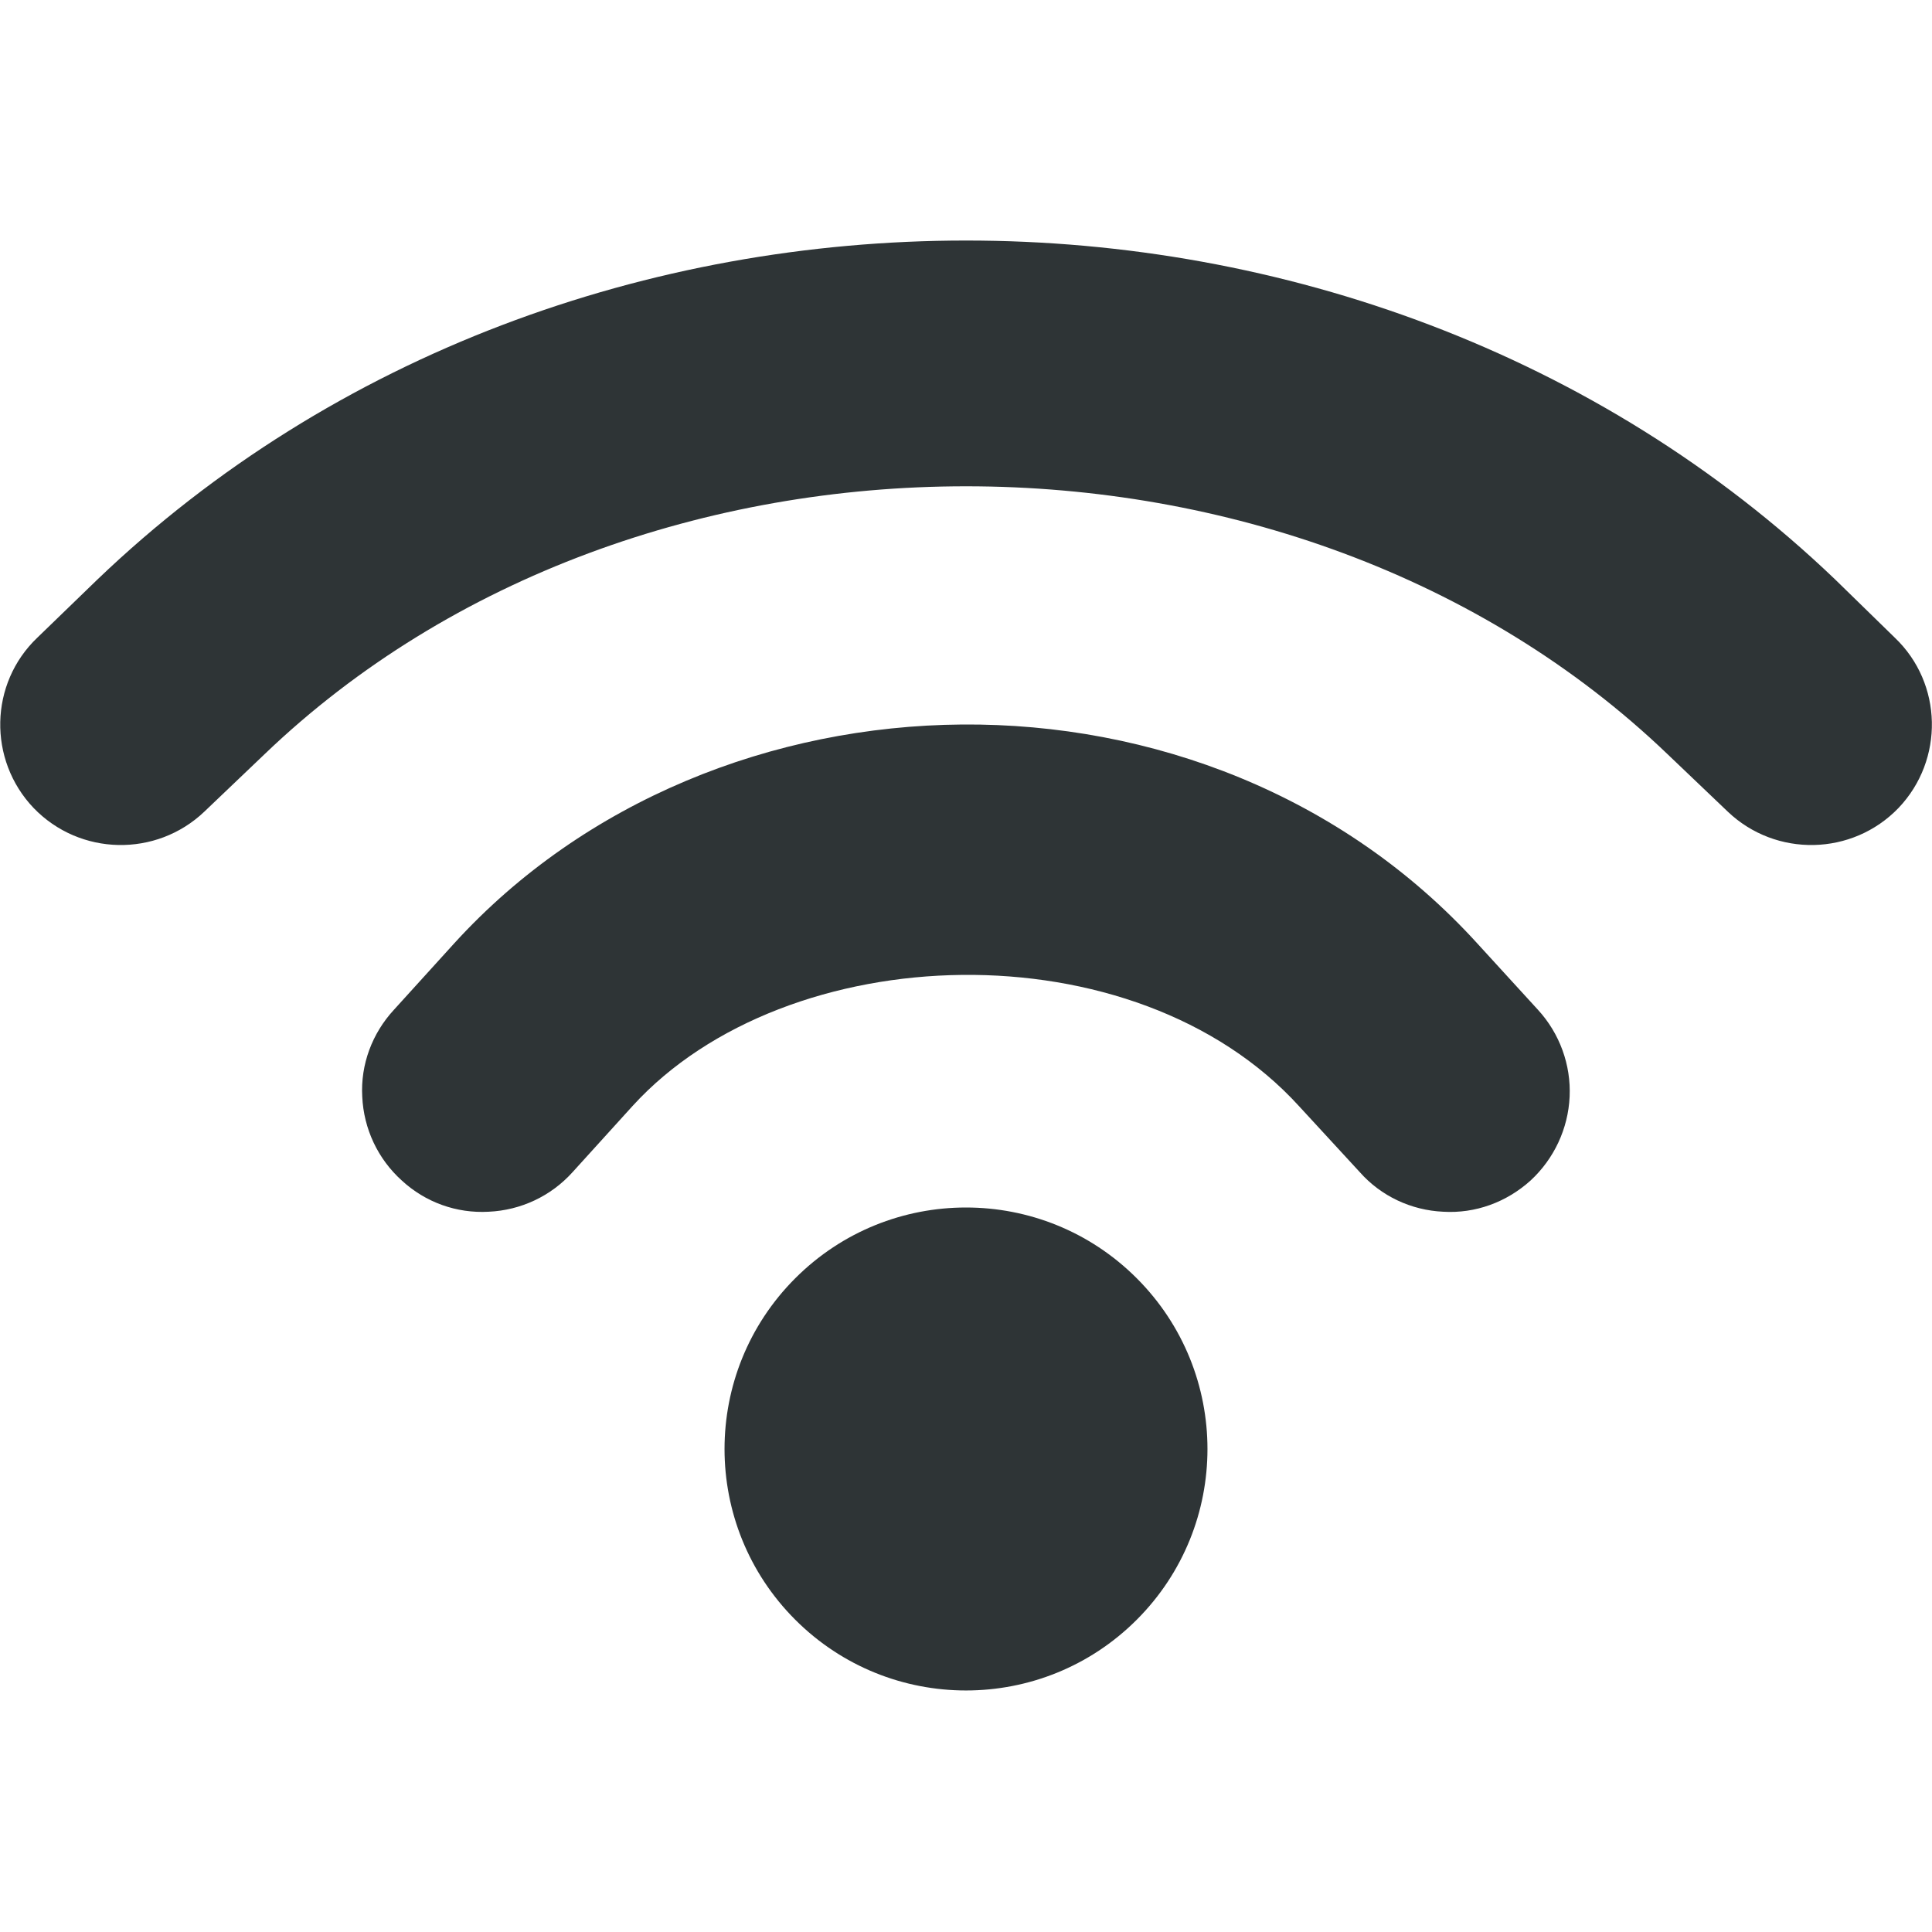
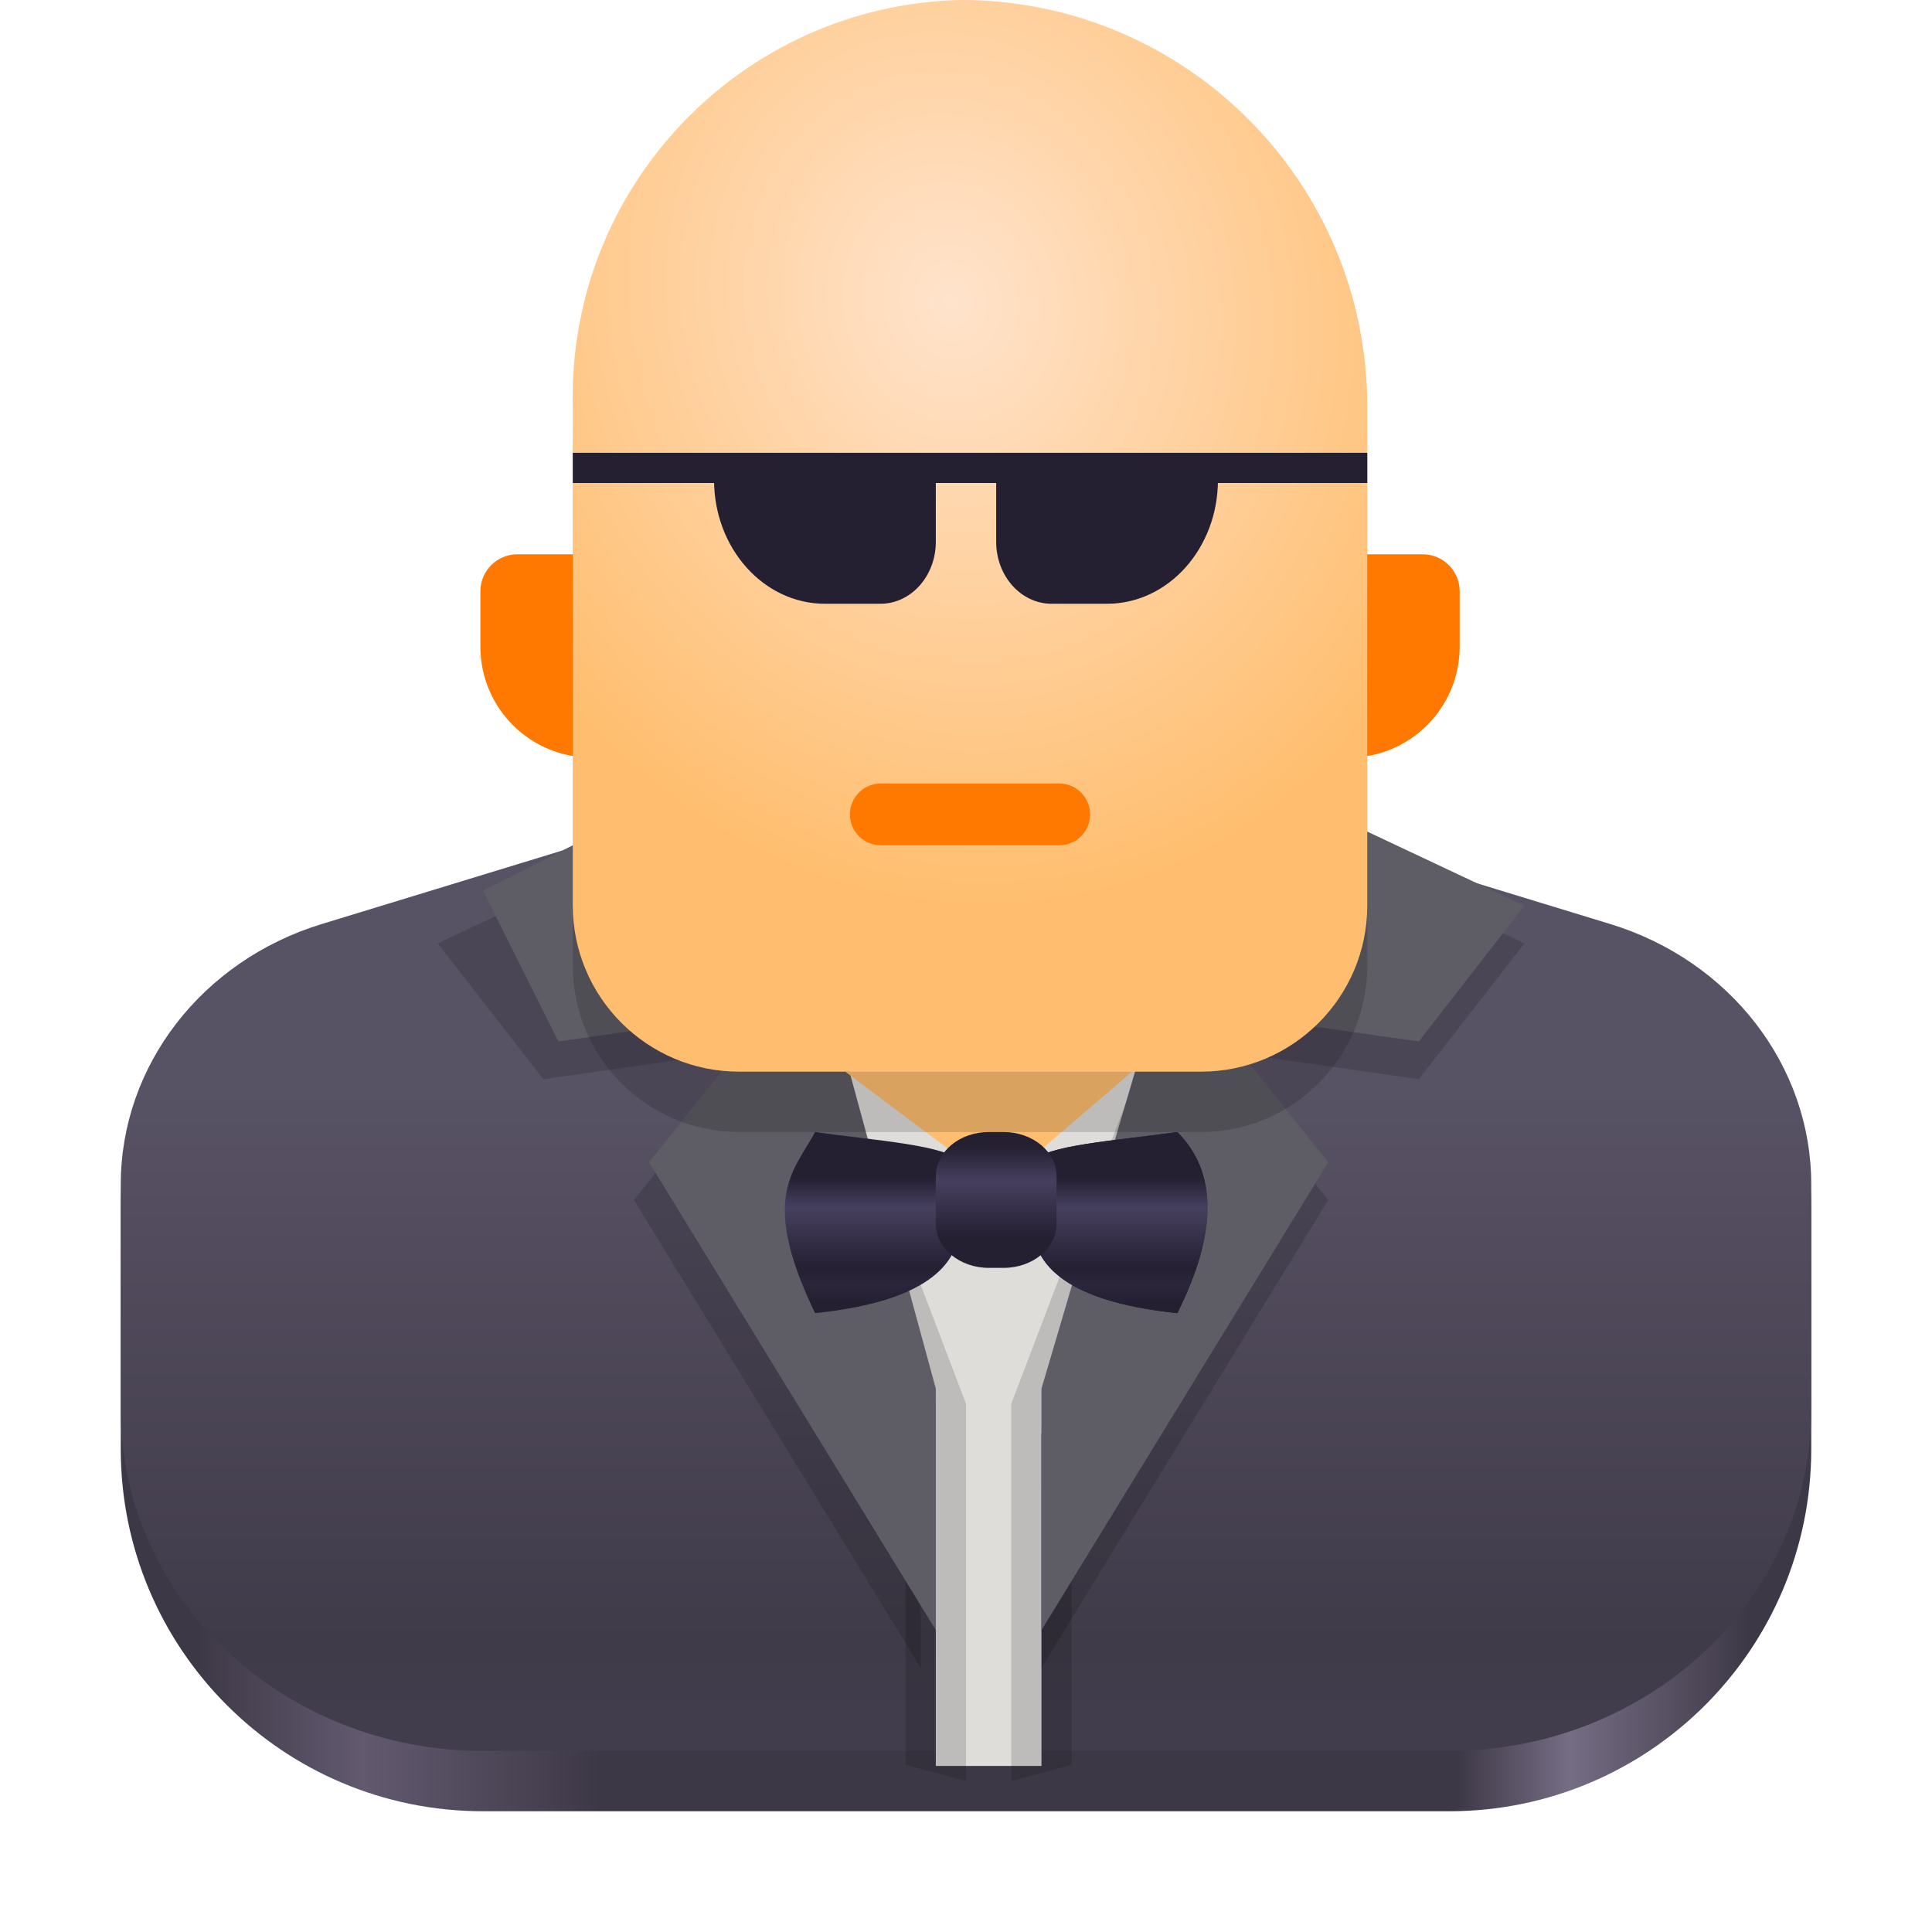
- <svg xmlns="http://www.w3.org/2000/svg" height="16px" viewBox="0 0 16 16" width="16px">
-   <path d="m 8 1.992 c -2.617 0 -5.238 0.934 -7.195 2.809 l -0.496 0.48 c -0.398 0.379 -0.41 1.012 -0.031 1.41 c 0.383 0.398 1.016 0.41 1.414 0.031 l 0.5 -0.477 c 3.086 -2.957 8.531 -2.957 11.617 0 l 0.5 0.477 c 0.398 0.379 1.031 0.367 1.414 -0.031 c 0.379 -0.398 0.367 -1.031 -0.031 -1.41 l -0.496 -0.484 c -1.957 -1.871 -4.578 -2.805 -7.195 -2.805 z m -0.031 4.008 c -1.57 0.012 -3.129 0.629 -4.207 1.812 l -0.5 0.551 c -0.18 0.195 -0.277 0.453 -0.262 0.719 c 0.012 0.266 0.129 0.516 0.328 0.695 c 0.195 0.18 0.453 0.273 0.719 0.258 c 0.266 -0.012 0.516 -0.129 0.695 -0.328 l 0.496 -0.547 c 1.277 -1.402 4.16 -1.496 5.523 0.004 l 0.5 0.543 c 0.176 0.199 0.426 0.316 0.691 0.328 c 0.266 0.016 0.523 -0.078 0.723 -0.258 c 0.195 -0.18 0.312 -0.43 0.324 -0.695 c 0.012 -0.262 -0.082 -0.523 -0.262 -0.719 l -0.5 -0.547 c -1.121 -1.234 -2.703 -1.828 -4.27 -1.816 z m 0.031 4 c -0.512 0 -1.023 0.195 -1.414 0.586 c -0.781 0.781 -0.781 2.047 0 2.828 s 2.047 0.781 2.828 0 s 0.781 -2.047 0 -2.828 c -0.391 -0.391 -0.902 -0.586 -1.414 -0.586 z m 0 0" fill="#2e3436" />
+ <svg xmlns="http://www.w3.org/2000/svg" height="128px" viewBox="0 0 128 128" width="128px">
+   <filter id="a" height="100%" width="100%" x="0%" y="0%">
+     <feColorMatrix color-interpolation-filters="sRGB" values="0 0 0 0 1 0 0 0 0 1 0 0 0 0 1 0 0 0 1 0" />
+   </filter>
+   <linearGradient id="b" gradientUnits="userSpaceOnUse" x1="13" x2="116" y1="120" y2="120">
+     <stop offset="0" stop-color="#3d3846" />
+     <stop offset="0.107" stop-color="#62596f" />
+     <stop offset="0.26" stop-color="#3d3846" />
+     <stop offset="0.811" stop-color="#3d3846" />
+     <stop offset="0.883" stop-color="#756d84" />
+     <stop offset="1" stop-color="#3d3846" />
+   </linearGradient>
+   <linearGradient id="c" gradientTransform="matrix(1 0 0 0.941254 0 -158.8463)" gradientUnits="userSpaceOnUse" x1="88" x2="88" y1="245.254" y2="289.875">
+     <stop offset="0" stop-color="#585265" />
+     <stop offset="0.875" stop-color="#403b49" />
+     <stop offset="1" stop-color="#423d4c" />
+   </linearGradient>
+   <mask id="d">
+     <g filter="url(#a)">
+       <rect fill-opacity="0.149" height="153.6" width="153.6" x="-12.8" y="-12.8" />
+     </g>
+   </mask>
+   <clipPath id="e">
+     <rect height="152" width="192" />
+   </clipPath>
+   <mask id="f">
+     <g filter="url(#a)">
+       <rect fill-opacity="0.149" height="153.6" width="153.6" x="-12.8" y="-12.8" />
+     </g>
+   </mask>
+   <clipPath id="g">
+     <rect height="152" width="192" />
+   </clipPath>
+   <mask id="h">
+     <g filter="url(#a)">
+       <rect fill-opacity="0.149" height="153.6" width="153.6" x="-12.8" y="-12.8" />
+     </g>
+   </mask>
+   <clipPath id="i">
+     <rect height="152" width="192" />
+   </clipPath>
+   <mask id="j">
+     <g filter="url(#a)">
+       <rect fill-opacity="0.149" height="153.6" width="153.6" x="-12.8" y="-12.8" />
+     </g>
+   </mask>
+   <clipPath id="k">
+     <rect height="152" width="192" />
+   </clipPath>
+   <linearGradient id="l" gradientTransform="matrix(1.399997 0 0 1.4 -26.3998 -268.2)" gradientUnits="userSpaceOnUse" x1="71.714" x2="71.714" y1="247.286" y2="253.217">
+     <stop offset="0" stop-color="#241f31" />
+     <stop offset="0.241" stop-color="#46405f" />
+     <stop offset="0.73" stop-color="#241f31" />
+     <stop offset="0.85" stop-color="#2b263b" />
+     <stop offset="1" stop-color="#241f31" />
+   </linearGradient>
+   <linearGradient id="m" gradientTransform="matrix(1.399997 0 0 1.4 -26.3998 -268.2)" gradientUnits="userSpaceOnUse" x1="66" x2="66" y1="245.857" y2="250.143">
+     <stop offset="0" stop-color="#241f31" />
+     <stop offset="0.375" stop-color="#46405f" />
+     <stop offset="1" stop-color="#241f31" />
+   </linearGradient>
+   <mask id="n">
+     <g filter="url(#a)">
+       <rect fill-opacity="0.149" height="153.6" width="153.6" x="-12.8" y="-12.8" />
+     </g>
+   </mask>
+   <clipPath id="o">
+     <rect height="152" width="192" />
+   </clipPath>
+   <radialGradient id="p" cx="63.465" cy="191.611" gradientTransform="matrix(0.485671 1.812551 -1.594685 0.427293 337.7369 -176.9074)" gradientUnits="userSpaceOnUse" r="21.503">
+     <stop offset="0" stop-color="#ffe3cc" />
+     <stop offset="1" stop-color="#ffbe6f" />
+   </radialGradient>
+   <path d="m 8 80 v 16 c 0 13.254 10.746 24 24 24 h 64 c 13.254 0 24 -10.746 24 -24 v -16 c 0 -8.34 -5.391 -15.727 -13.332 -18.27 l -29.336 -9.395 c -8.672 -2.777 -17.992 -2.777 -26.664 0 l -29.336 9.395 c -7.941 2.543 -13.332 9.93 -13.332 18.27 z m 0 0" fill="url(#b)" />
+   <path d="m 8 78.469 v 14.941 c 0 12.477 10.746 22.59 24 22.59 h 64 c 13.254 0 24 -10.113 24 -22.59 v -14.941 c 0 -7.859 -5.375 -14.82 -13.316 -17.25 l -29.367 -8.973 c -8.656 -2.648 -17.977 -2.648 -26.633 0 l -29.367 8.973 c -7.941 2.43 -13.316 9.391 -13.316 17.25 z m 0 0" fill="url(#c)" />
+   <path d="m 46.5 43.5 l 15.5 49.5 v 24 h 7 v -22 l 14.238 -50.879 z m 0 0" fill="#deddda" />
+   <g mask="url(#d)">
+     <g clip-path="url(#e)" transform="matrix(1 0 0 1 -8 -16)">
+       <path d="m 64 88 l 8 21 v 25 l -4 -1.07 v -24.93 z m 0 0" />
+     </g>
+   </g>
+   <g mask="url(#f)">
+     <g clip-path="url(#g)" transform="matrix(1 0 0 1 -8 -16)">
+       <path d="m 83 88 l -8 21 v 25 l 4 -1.07 v -24.93 z m 0 0" />
+     </g>
+   </g>
+   <g mask="url(#h)">
+     <g clip-path="url(#i)" transform="matrix(1 0 0 1 -8 -16)">
+       <path d="m 37 78.5 l 7 9 l 14 -2 l -8 10 l 19 31 v -16 l -12.199 -41.324 z m 0 0" />
+     </g>
+   </g>
+   <path d="m 32 59 l 5 10 l 14 -2 l -8 10 l 19 31 v -16 l -11.523 -42.309 z m 0 0" fill="#5e5c64" />
+   <g mask="url(#j)">
+     <g clip-path="url(#k)" transform="matrix(1 0 0 1 -8 -16)">
+       <path d="m 109 78.5 l -7 9 l -14 -2 l 8 10 l -19 31 v -16 l 12.199 -41.324 z m 0 0" />
+     </g>
+   </g>
+   <path d="m 101 60 l -7 9 l -14 -2 l 8 10 l -19 31 v -16 l 12.199 -41.324 z m 0 0" fill="#5e5c64" />
+   <path d="m 34.277 36.723 h 7.344 v 13.469 h -2.449 c -4.055 0 -7.344 -3.289 -7.344 -7.348 v -3.672 c 0 -1.352 1.094 -2.449 2.449 -2.449 z m 0 0" fill="#ff7800" />
+   <path d="m 94.258 36.723 h -7.344 v 13.469 h 2.449 c 4.055 0 7.344 -3.289 7.344 -7.348 v -3.672 c 0 -1.352 -1.098 -2.449 -2.449 -2.449 z m 0 0" fill="#ff7800" />
+   <path d="m 56 71 l 8 6 h 4 l 7 -6 z m 0 0" fill="#ffbe6f" />
+   <g fill="url(#l)">
+     <path d="m 78 75 c 2.668 2.668 2.668 6.668 0 12 c -6.398 -0.668 -9.602 -2.668 -9.602 -6 v -4 c 0.691 -1.133 5.766 -1.449 9.602 -2 z m 0 0" />
+     <path d="m 54 75 c -1.387 2.613 -3.711 4.289 0 12 c 6.398 -0.668 9.602 -2.668 9.602 -6 v -4 c -0.691 -1.133 -5.766 -1.449 -9.602 -2 z m 0 0" />
+     <path d="m 78 75 c 2.668 2.668 2.668 6.668 0 12 c -6.398 -0.668 -9.602 -2.668 -9.602 -6 v -4 c 0.691 -1.133 5.766 -1.449 9.602 -2 z m 0 0" />
+   </g>
+   <path d="m 65.512 75 h 0.977 c 1.938 0 3.512 1.309 3.512 2.926 v 3.148 c 0 1.617 -1.574 2.926 -3.512 2.926 h -0.977 c -1.938 0 -3.512 -1.309 -3.512 -2.926 v -3.148 c 0 -1.617 1.574 -2.926 3.512 -2.926 z m 0 0" fill="url(#m)" />
+   <g mask="url(#n)">
+     <g clip-path="url(#o)" transform="matrix(1 0 0 1 -8 -16)">
+       <path d="m 56.965 91 h 30.605 c 6.082 0 11.016 -4.934 11.016 -11.016 v -33.055 c 0 -14.871 -12.059 -26.93 -26.93 -26.93 c -14.535 0.34 -26.047 12.395 -25.707 26.93 v 33.055 c 0 6.082 4.934 11.016 11.016 11.016 z m 0 0" />
+     </g>
+   </g>
+   <path d="m 48.965 71 h 30.605 c 6.082 0 11.016 -4.934 11.016 -11.016 v -33.055 c 0 -14.871 -12.059 -26.93 -26.93 -26.93 c -14.535 0.34 -26.047 12.395 -25.707 26.93 v 33.055 c 0 6.082 4.934 11.016 11.016 11.016 z m 0 0" fill="url(#p)" />
+   <path d="m 58.355 51.91 h 11.824 c 1.129 0 2.043 0.914 2.043 2.047 c 0 1.129 -0.914 2.043 -2.043 2.043 h -11.824 c -1.129 0 -2.047 -0.914 -2.047 -2.043 c 0 -1.133 0.918 -2.047 2.047 -2.047 z m 0 0" fill="#ff7800" />
+   <path d="m 37.949 30 h 52.637 v 2 h -52.637 z m 0 0" fill="#241f31" />
+   <path d="m 62 30.43 v 5.469 c 0 2.266 -1.645 4.102 -3.672 4.102 h -3.672 c -4.059 0 -7.348 -3.672 -7.348 -8.203 v -1.367 z m 0 0" fill="#241f31" />
+   <path d="m 66 30.43 v 5.469 c 0 2.266 1.645 4.102 3.672 4.102 h 3.672 c 4.059 0 7.348 -3.672 7.348 -8.203 v -1.367 z m 0 0" fill="#241f31" />
</svg>
